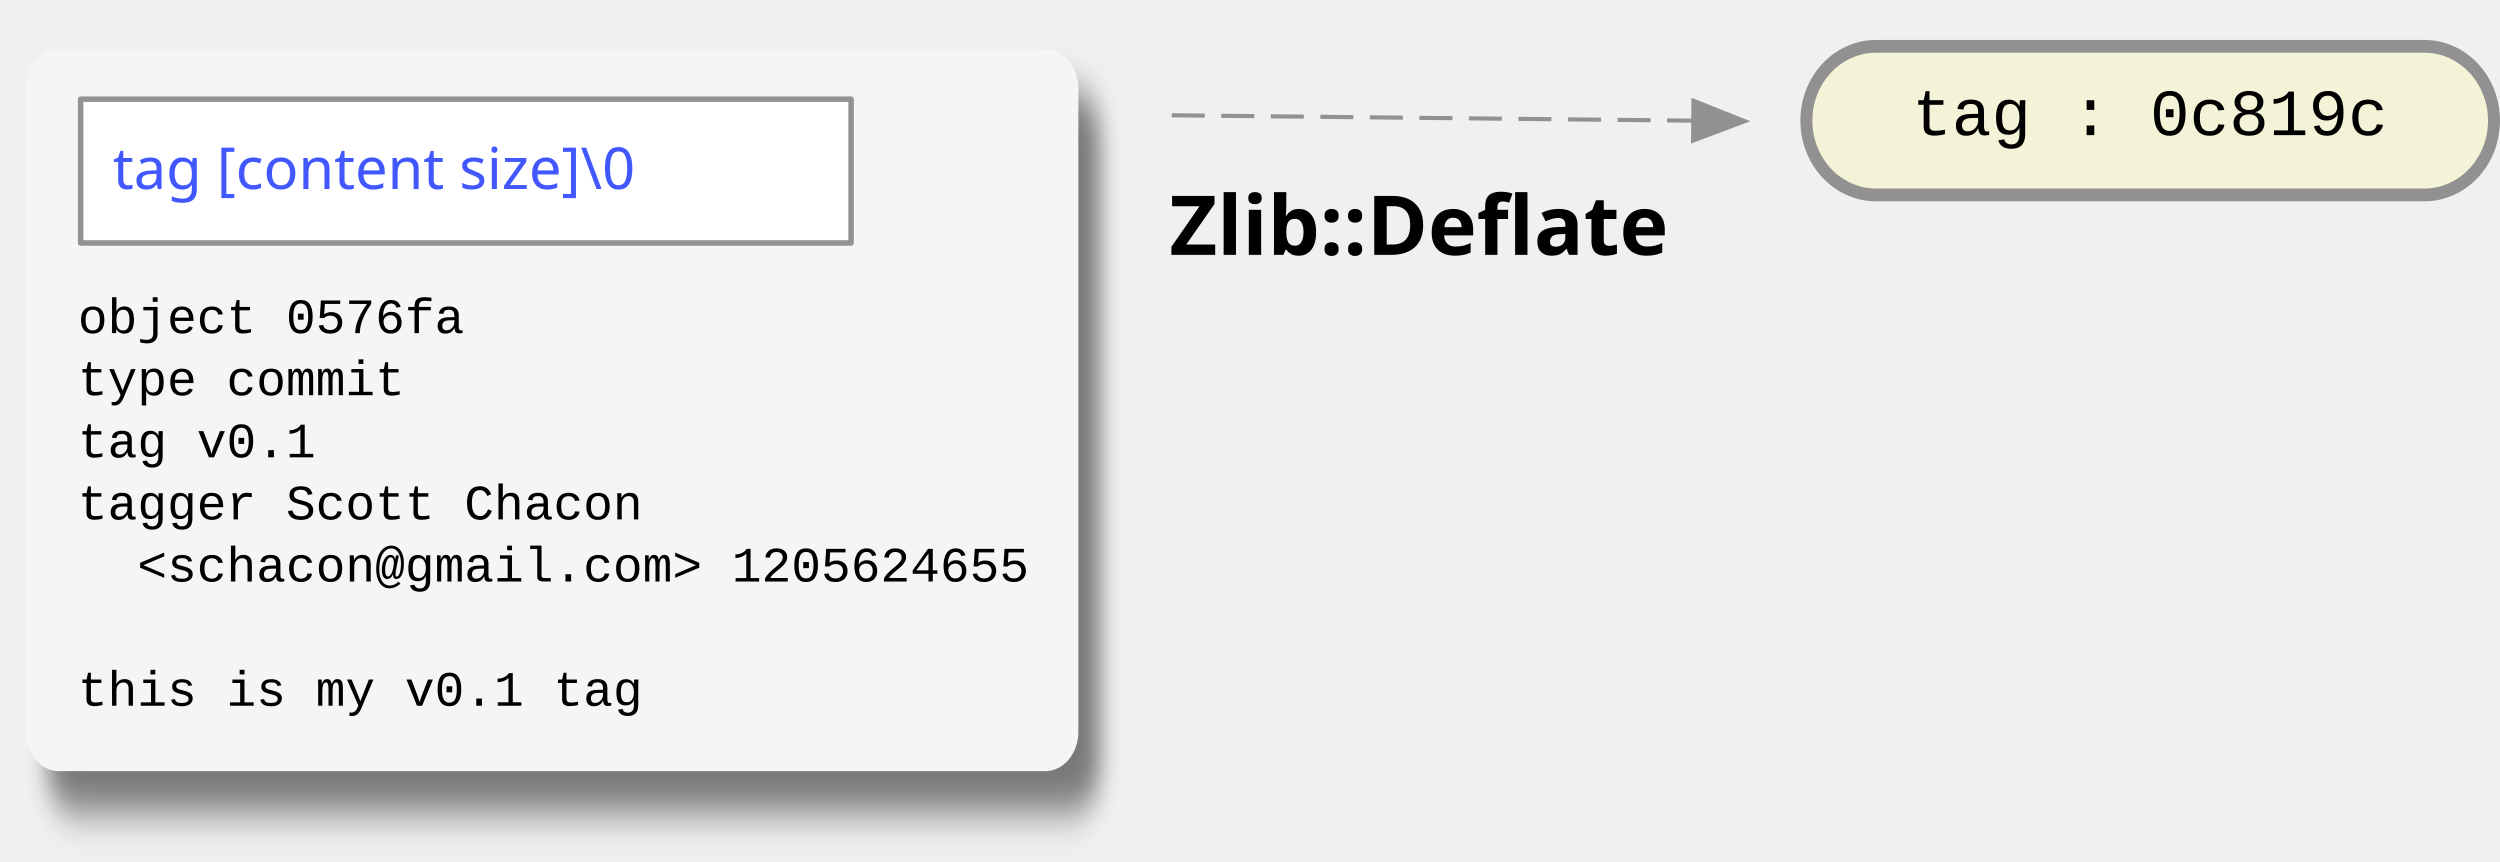
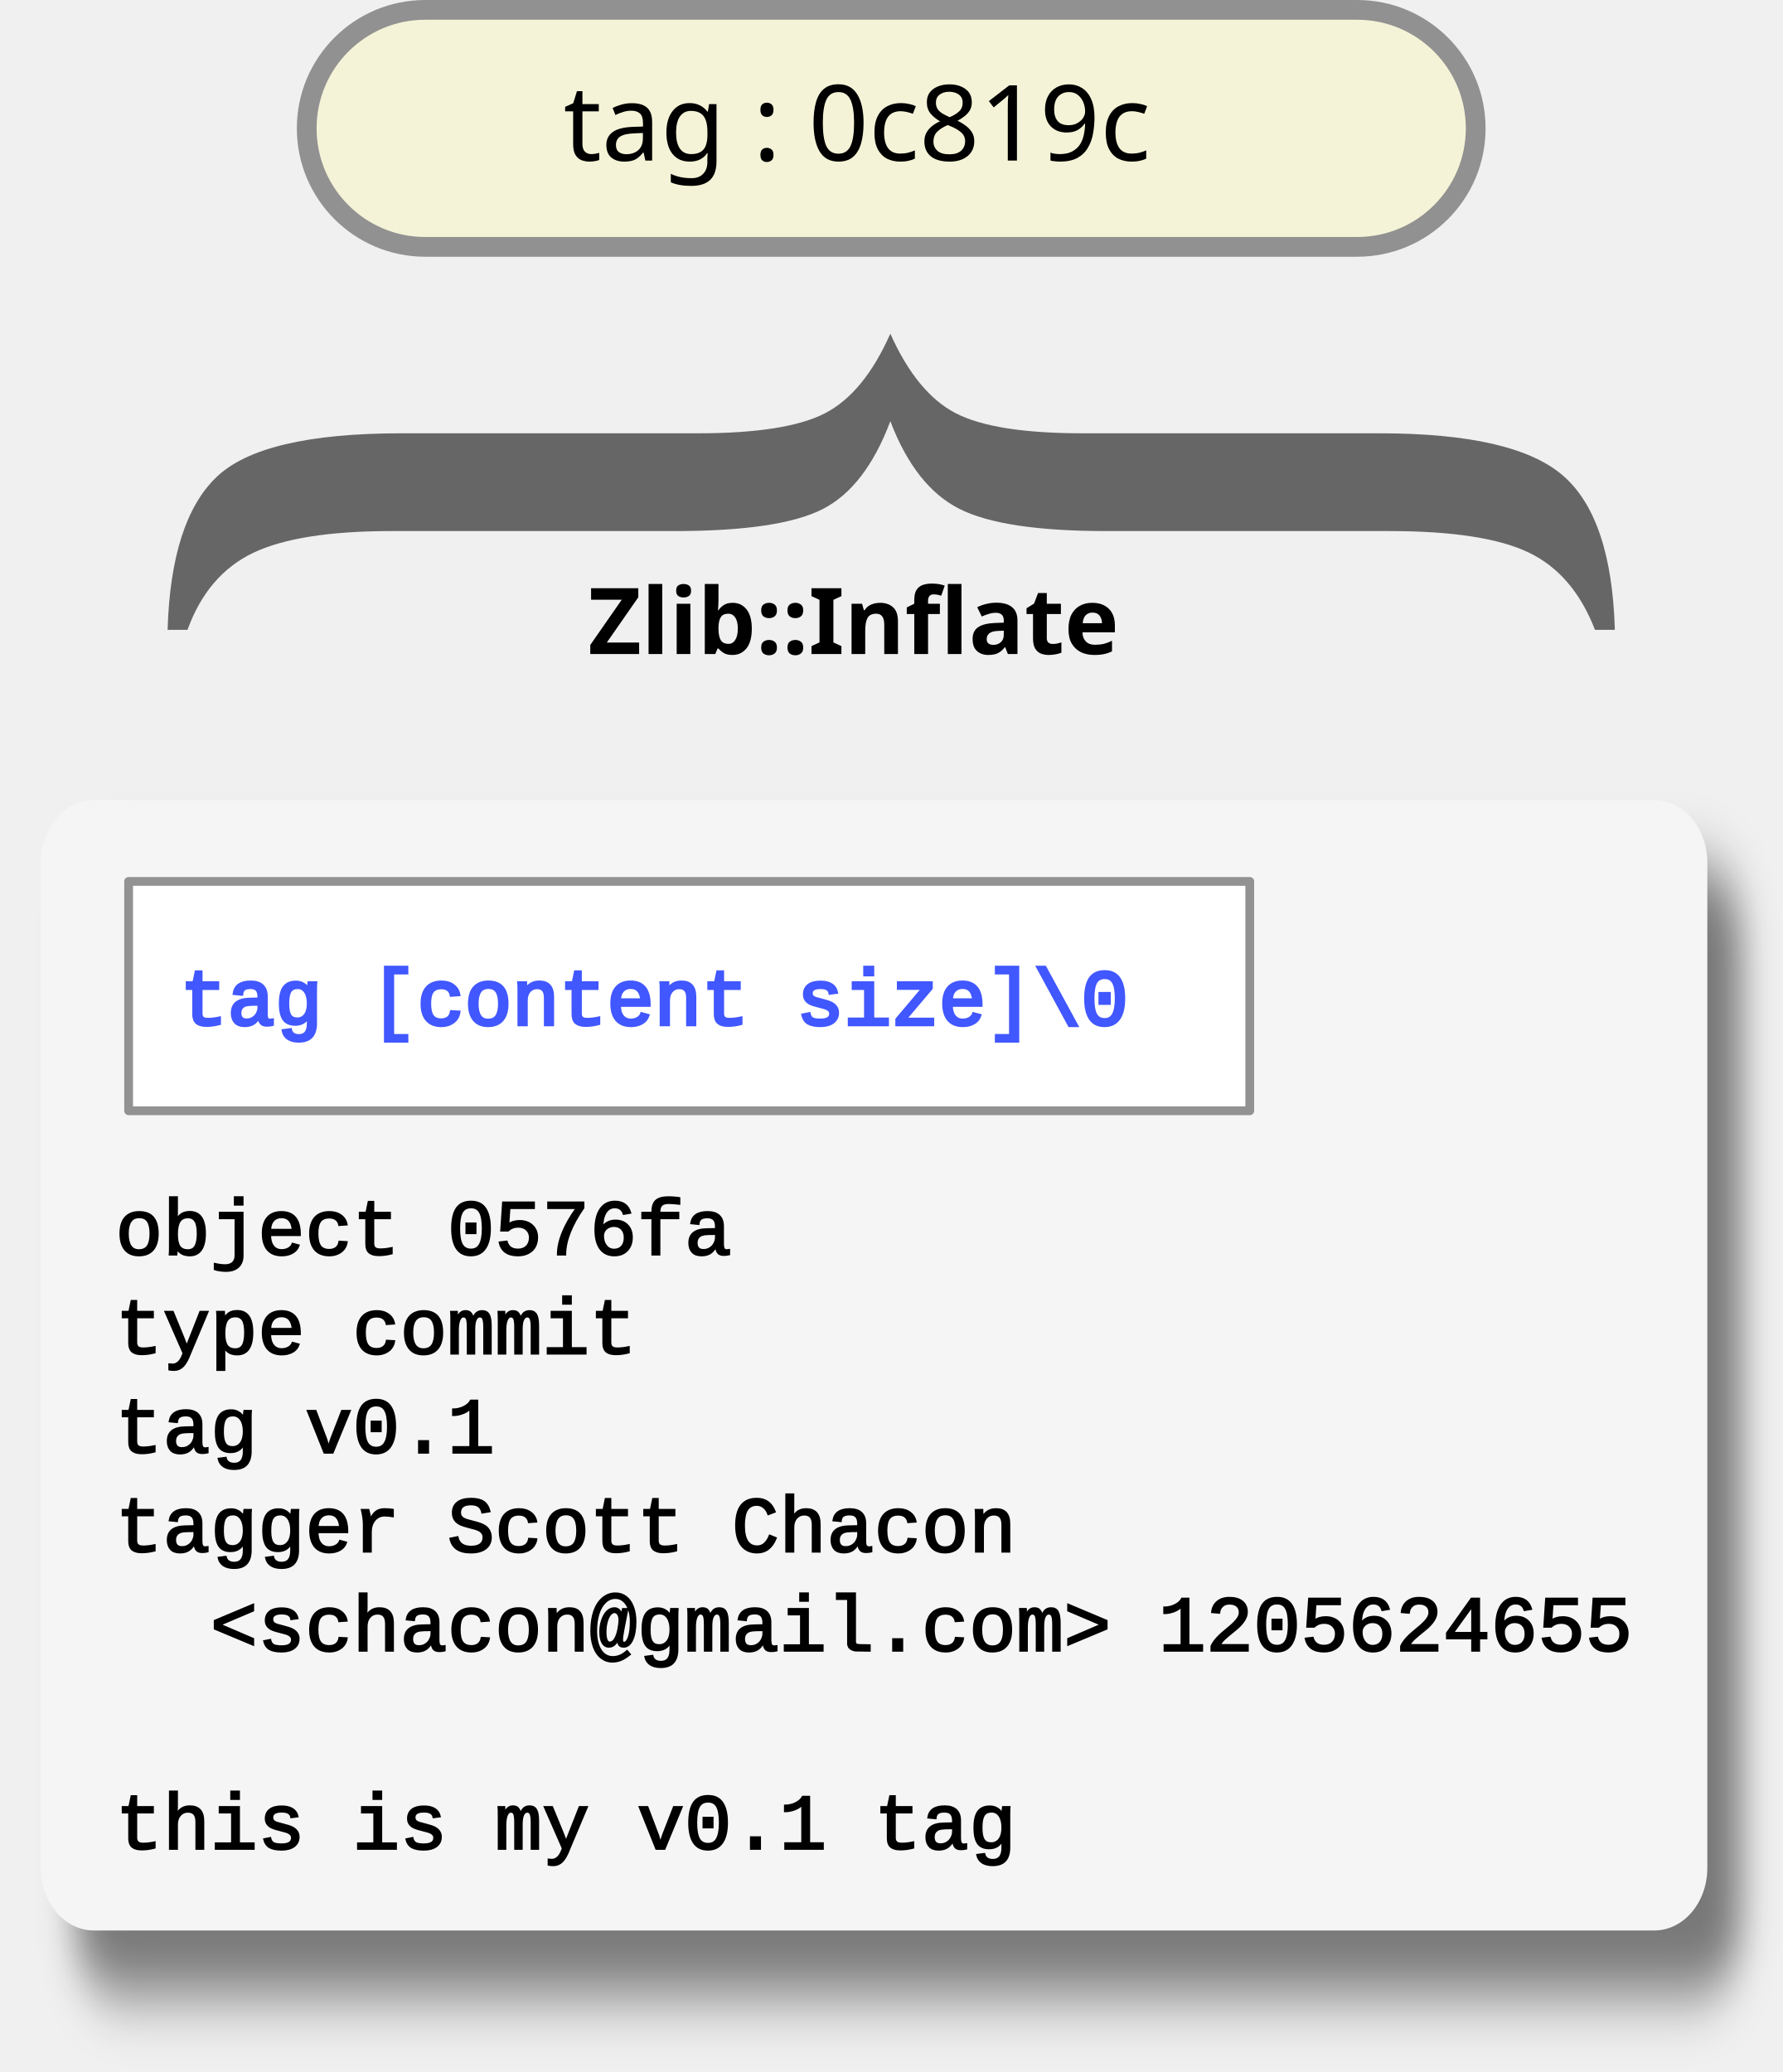
- <svg xmlns="http://www.w3.org/2000/svg" width="605.667" height="208.73" version="1.1" id="svg1721">
+ <svg xmlns="http://www.w3.org/2000/svg" width="270.719" height="314.745" version="1.1" id="svg1721" xml:space="preserve">
  <defs id="defs1697">
-     <marker orient="auto" refY="0" refX="0" id="Arrow1Lend_7e7e7e_1.000000px" style="overflow:visible">
-       <path id="path_Arrow1Lend_7e7e7e_1.000000px" d="M -5,0 V -2 L 0,0 -5,2 Z" style="fill:#7e7e7e;fill-rule:evenodd;stroke:#7e7e7e;stroke-width:1px;marker-start:none" />
-     </marker>
-     <marker style="overflow:visible" id="TriangleStart" refX="0" refY="0" orient="auto-start-reverse" markerWidth="14.324" markerHeight="11.091" viewBox="0 0 5.324 6.155" preserveAspectRatio="none">
-       <path transform="scale(0.5)" style="fill:context-stroke;fill-rule:evenodd;stroke:context-stroke;stroke-width:1pt" d="M 5.77,0 -2.88,5 V -5 Z" id="path135" />
-     </marker>
-     <filter style="color-interpolation-filters:sRGB" id="filter46395" x="-0.024" y="-0.068" width="1.07" height="1.193">
-       <feFlood flood-opacity="0.498" flood-color="rgb(0,0,0)" result="flood" id="feFlood46385" />
-       <feComposite in="flood" in2="SourceGraphic" operator="in" result="composite1" id="feComposite46387" />
-       <feGaussianBlur in="composite1" stdDeviation="2.974" result="blur" id="feGaussianBlur46389" />
-       <feOffset dx="6" dy="6" result="offset" id="feOffset46391" />
-       <feComposite in="SourceGraphic" in2="offset" operator="over" result="composite2" id="feComposite46393" />
+     <filter style="color-interpolation-filters:sRGB" id="filter46395-7" x="-0.024" y="-0.068" width="1.07" height="1.193">
+       <feFlood flood-opacity="0.498" flood-color="rgb(0,0,0)" result="flood" id="feFlood46385-5" />
+       <feComposite in="flood" in2="SourceGraphic" operator="in" result="composite1" id="feComposite46387-9" />
+       <feGaussianBlur in="composite1" stdDeviation="2.974" result="blur" id="feGaussianBlur46389-2" />
+       <feOffset dx="6" dy="6" result="offset" id="feOffset46391-2" />
+       <feComposite in="SourceGraphic" in2="offset" operator="over" result="composite2" id="feComposite46393-8" />
    </filter>
  </defs>
-   <g transform="translate(340.995,-190.9379)" id="g1719">
+   <g transform="translate(86.02621,78.89366)" id="g1719">
    <g style="fill:#ffffff;stroke:#000000;stroke-width:1px" id="g1717">
-       <text xml:space="preserve" style="font-weight:bold;font-size:20px;line-height:125%;font-family:'Open Sans';-inkscape-font-specification:'Open Sans Bold';letter-spacing:0px;word-spacing:0px;fill:none;stroke:#000000;stroke-width:1px;stroke-linecap:butt;stroke-linejoin:miter;stroke-opacity:1" x="-57.69" y="252.686" id="t_zlib_deflate">
-         <tspan id="tspan43270" x="-57.69" y="252.686" style="font-style:normal;font-variant:normal;font-weight:bold;font-stretch:normal;font-size:20px;font-family:sans-serif;-inkscape-font-specification:'sans-serif Bold';fill:#000000;fill-opacity:1;stroke:none">Zlib::Deflate</tspan>
+       <text xml:space="preserve" style="font-weight:bold;font-size:14px;line-height:125%;font-family:'Open Sans';-inkscape-font-specification:'Open Sans Bold';letter-spacing:0px;word-spacing:0px;fill:none;stroke:#000000;stroke-width:1px;stroke-linecap:butt;stroke-linejoin:miter;stroke-opacity:1" x="3.28" y="20.459" id="t_zlib_deflate-9">
+         <tspan id="tspan43270-7" x="3.28" y="20.459" style="font-style:normal;font-variant:normal;font-weight:bold;font-stretch:normal;font-size:14px;font-family:sans-serif;-inkscape-font-specification:'sans-serif Bold';fill:#000000;fill-opacity:1;stroke:none">Zlib::Inflate</tspan>
      </text>
-       <path style="fill:#919191;fill-opacity:1;fill-rule:evenodd;stroke:#919191;stroke-width:1px;stroke-linecap:butt;stroke-linejoin:miter;stroke-dasharray:8, 4;stroke-dashoffset:0;stroke-opacity:1;marker-end:url(#TriangleStart)" d="m -57.122,218.867 130.623,1.347" id="a_1" />
-       <g id="g3028" transform="translate(-306.995,190.9379)">
-         <g id="g_tree_sha" transform="matrix(0.9382964,0,0,1,-37.17673,-0.1089014)" style="stroke-width:1.032px">
-           <path d="m 487.787,11.333 h 141.547 c 9.941,0 18,8.059 18,18 v 0 c 0,9.941 -8.059,18 -18,18 H 487.787 c -9.941,0 -18,-8.059 -18,-18 v 0 0 c 0,-9.941 8.059,-18 18,-18 z" style="fill:#f5f3d7;fill-opacity:1;fill-rule:nonzero;stroke:#919191;stroke-width:3.097;stroke-dasharray:none;stroke-opacity:1" id="b_tree_sha" />
+       <g id="g6662" transform="translate(-86.02621,30.97226)">
+         <rect style="fill:#f5f5f5;fill-opacity:1;stroke:none;stroke-width:2.517;stroke-dasharray:none;stroke-dashoffset:0;stroke-opacity:1;filter:url(#filter46395-7)" id="b_main-3" width="291.529" height="104.913" x="28.286" y="-130.243" rx="9.275" ry="5.805" transform="matrix(0.8682393,0,0,1.636592,-18.36302,224.8352)" />
+         <g id="g_tree_cont-6" transform="translate(-8.164274,0.02392416)">
+           <path d="M 27.699,58.84 H 197.982 V 24 H 27.699 Z" style="fill:#ffffff;fill-opacity:1;stroke:#929292;stroke-width:1.333;stroke-linecap:round;stroke-linejoin:round;stroke-miterlimit:10;stroke-dasharray:none;stroke-opacity:1" id="b_tree_cont-1" />
+           <text xml:space="preserve" style="font-style:normal;font-variant:normal;font-weight:normal;font-stretch:normal;font-size:12px;line-height:125%;font-family:'Open Sans';-inkscape-font-specification:'Open Sans';letter-spacing:0px;word-spacing:0px;fill:#4157ff;fill-opacity:1;stroke:none;stroke-width:0.5;stroke-linecap:butt;stroke-linejoin:miter;stroke-dasharray:none;stroke-opacity:1" x="35.52" y="45.76" id="t_tree_cont-2">
+             <tspan id="tspan2963-9" x="35.52" y="45.76" style="font-style:normal;font-variant:normal;font-weight:normal;font-stretch:normal;font-size:12px;font-family:'Courier New';-inkscape-font-specification:'Courier New';stroke:#4157ff;stroke-width:0.5;stroke-dasharray:none;stroke-opacity:1">tag [content size]\0</tspan>
+           </text>
        </g>
-         <text xml:space="preserve" style="font-style:normal;font-variant:normal;font-weight:normal;font-stretch:normal;font-size:16px;line-height:125%;font-family:'Courier New';-inkscape-font-specification:'Courier New';letter-spacing:0px;word-spacing:0px;fill:#000000;fill-opacity:1;stroke:none;stroke-width:1px;stroke-linecap:butt;stroke-linejoin:miter;stroke-opacity:1" x="429.246" y="32.736" id="text3016">
-           <tspan id="tspan3014" x="429.246" y="32.736" style="font-size:16px">tag : 0c819c</tspan>
+         <text xml:space="preserve" style="font-weight:bold;font-size:12px;line-height:125%;font-family:'Open Sans';-inkscape-font-specification:'Open Sans Bold';letter-spacing:0px;word-spacing:0px;fill:#000000;fill-opacity:1;stroke:none;stroke-width:0.3;stroke-linecap:butt;stroke-linejoin:miter;stroke-dasharray:none;stroke-opacity:1" x="17.532" y="80.705" id="t_main-3">
+           <tspan x="17.532" y="80.705" id="tspan2592-1" style="font-style:normal;font-variant:normal;font-weight:normal;font-stretch:normal;font-size:12px;font-family:'Courier New';-inkscape-font-specification:'Courier New';stroke:#000000;stroke-width:0.3;stroke-dasharray:none;stroke-opacity:1">object 0576fa</tspan>
+           <tspan x="17.532" y="95.75" style="font-style:normal;font-variant:normal;font-weight:normal;font-stretch:normal;font-size:12px;font-family:'Courier New';-inkscape-font-specification:'Courier New';stroke:#000000;stroke-width:0.3;stroke-dasharray:none;stroke-opacity:1" id="tspan2362">type commit</tspan>
+           <tspan x="17.532" y="110.795" style="font-style:normal;font-variant:normal;font-weight:normal;font-stretch:normal;font-size:12px;font-family:'Courier New';-inkscape-font-specification:'Courier New';stroke:#000000;stroke-width:0.3;stroke-dasharray:none;stroke-opacity:1" id="tspan2364">tag v0.1</tspan>
+           <tspan x="17.532" y="125.839" style="font-style:normal;font-variant:normal;font-weight:normal;font-stretch:normal;font-size:12px;font-family:'Courier New';-inkscape-font-specification:'Courier New';stroke:#000000;stroke-width:0.3;stroke-dasharray:none;stroke-opacity:1" id="tspan2366">tagger Scott Chacon</tspan>
+           <tspan x="17.532" y="140.884" style="font-style:normal;font-variant:normal;font-weight:normal;font-stretch:normal;font-size:12px;font-family:'Courier New';-inkscape-font-specification:'Courier New';stroke:#000000;stroke-width:0.3;stroke-dasharray:none;stroke-opacity:1" id="tspan2368">  &lt;schacon@gmail.com&gt; 1205624655</tspan>
+           <tspan x="17.532" y="155.929" style="font-style:normal;font-variant:normal;font-weight:normal;font-stretch:normal;font-size:12px;font-family:'Courier New';-inkscape-font-specification:'Courier New';stroke:#000000;stroke-width:0.3;stroke-dasharray:none;stroke-opacity:1" id="tspan2370" />
+           <tspan x="17.532" y="170.974" style="font-style:normal;font-variant:normal;font-weight:normal;font-stretch:normal;font-size:12px;font-family:'Courier New';-inkscape-font-specification:'Courier New';stroke:#000000;stroke-width:0.3;stroke-dasharray:none;stroke-opacity:1" id="tspan2372">this is my v0.1 tag</tspan>
        </text>
      </g>
-       <rect style="fill:#f5f5f5;fill-opacity:1;stroke:none;stroke-width:2.484;stroke-dasharray:none;stroke-dashoffset:0;stroke-opacity:1;filter:url(#filter46395)" id="b_main" width="291.529" height="104.913" x="28.286" y="-130.243" rx="9.206" ry="5.698" transform="matrix(0.8747317,0,0,1.667353,-359.4954,419.999)" />
-       <g id="g_tree_cont" transform="translate(-349.1593,190.9618)">
-         <path d="M 27.699,58.84 H 214.355 V 24 H 27.699 Z" style="fill:#ffffff;fill-opacity:1;stroke:#929292;stroke-width:1.333;stroke-linecap:round;stroke-linejoin:round;stroke-miterlimit:10;stroke-dasharray:none;stroke-opacity:1" id="b_tree_cont" />
-         <text xml:space="preserve" style="font-style:normal;font-variant:normal;font-weight:normal;font-stretch:normal;font-size:14px;line-height:125%;font-family:'Open Sans';-inkscape-font-specification:'Open Sans';letter-spacing:0px;word-spacing:0px;fill:#4157ff;fill-opacity:1;stroke:none;stroke-width:1px;stroke-linecap:butt;stroke-linejoin:miter;stroke-opacity:1" x="35.52" y="45.76" id="t_tree_cont">
-           <tspan id="tspan2963" x="35.52" y="45.76" style="font-style:normal;font-variant:normal;font-weight:normal;font-stretch:normal;font-size:14px;font-family:sans-serif;-inkscape-font-specification:sans-serif">tag [content size]\0</tspan>
+       <text xml:space="preserve" style="font-weight:bold;font-size:188.734px;line-height:125%;font-family:'Open Sans';-inkscape-font-specification:'Open Sans Bold';letter-spacing:0px;word-spacing:0px;fill:#666666;fill-opacity:1;stroke:none;stroke-width:0.3;stroke-linecap:butt;stroke-linejoin:miter;stroke-dasharray:none;stroke-opacity:1" x="-32.576" y="86.333" id="text4998" transform="matrix(0,-0.7495673,1.334103,0,0,0)">
+         <tspan id="tspan4996" x="-32.576" y="86.333" style="font-style:normal;font-variant:normal;font-weight:bold;font-stretch:normal;font-size:188.734px;font-family:FreeSerif;-inkscape-font-specification:'FreeSerif Bold';stroke-width:0.3;stroke-dasharray:none">}</tspan>
+       </text>
+       <g id="g3028-9" transform="translate(-443.0623,-88.6181)">
+         <path d="m 421.622,11.224 h 141.547 c 9.941,0 18,8.059 18,18 v 0 c 0,9.941 -8.059,18 -18,18 H 421.622 c -9.941,0 -18,-8.059 -18,-18 v 0 0 c 0,-9.941 8.059,-18 18,-18 z" style="fill:#f5f3d7;fill-opacity:1;fill-rule:nonzero;stroke:#919191;stroke-width:3;stroke-dasharray:none;stroke-opacity:1" id="b_tree_sha-4" />
+         <text xml:space="preserve" style="font-style:normal;font-variant:normal;font-weight:normal;font-stretch:normal;font-size:16px;line-height:125%;font-family:'Courier New';-inkscape-font-specification:'Courier New';letter-spacing:0px;word-spacing:0px;fill:#000000;fill-opacity:1;stroke:none;stroke-width:1px;stroke-linecap:butt;stroke-linejoin:miter;stroke-opacity:1" x="442.622" y="34.115" id="text3016-7">
+           <tspan id="tspan3014-8" x="442.622" y="34.115" style="font-style:normal;font-variant:normal;font-weight:normal;font-stretch:normal;font-size:16px;font-family:sans-serif;-inkscape-font-specification:sans-serif">tag : 0c819c</tspan>
        </text>
      </g>
-       <text xml:space="preserve" style="font-weight:bold;font-size:12px;line-height:125%;font-family:'Open Sans';-inkscape-font-specification:'Open Sans Bold';letter-spacing:0px;word-spacing:0px;fill:#000000;fill-opacity:1;stroke:none;stroke-width:1px;stroke-linecap:butt;stroke-linejoin:miter;stroke-opacity:1" x="-322.127" y="271.643" id="t_main">
-         <tspan x="-322.127" y="271.643" id="tspan2592" style="font-style:normal;font-variant:normal;font-weight:normal;font-stretch:normal;font-size:12px;font-family:'Courier New';-inkscape-font-specification:'Courier New'">object 0576fa</tspan>
-         <tspan x="-322.127" y="286.688" style="font-style:normal;font-variant:normal;font-weight:normal;font-stretch:normal;font-size:12px;font-family:'Courier New';-inkscape-font-specification:'Courier New'" id="tspan4008">type commit</tspan>
-         <tspan x="-322.127" y="301.732" style="font-style:normal;font-variant:normal;font-weight:normal;font-stretch:normal;font-size:12px;font-family:'Courier New';-inkscape-font-specification:'Courier New'" id="tspan4010">tag v0.1</tspan>
-         <tspan x="-322.127" y="316.777" style="font-style:normal;font-variant:normal;font-weight:normal;font-stretch:normal;font-size:12px;font-family:'Courier New';-inkscape-font-specification:'Courier New'" id="tspan4012">tagger Scott Chacon</tspan>
-         <tspan x="-322.127" y="331.822" style="font-style:normal;font-variant:normal;font-weight:normal;font-stretch:normal;font-size:12px;font-family:'Courier New';-inkscape-font-specification:'Courier New'" id="tspan4014">  &lt;schacon@gmail.com&gt; 1205624655</tspan>
-         <tspan x="-322.127" y="346.867" style="font-style:normal;font-variant:normal;font-weight:normal;font-stretch:normal;font-size:12px;font-family:'Courier New';-inkscape-font-specification:'Courier New'" id="tspan4016" />
-         <tspan x="-322.127" y="361.911" style="font-style:normal;font-variant:normal;font-weight:normal;font-stretch:normal;font-size:12px;font-family:'Courier New';-inkscape-font-specification:'Courier New'" id="tspan4018">this is my v0.1 tag</tspan>
-       </text>
    </g>
  </g>
</svg>
